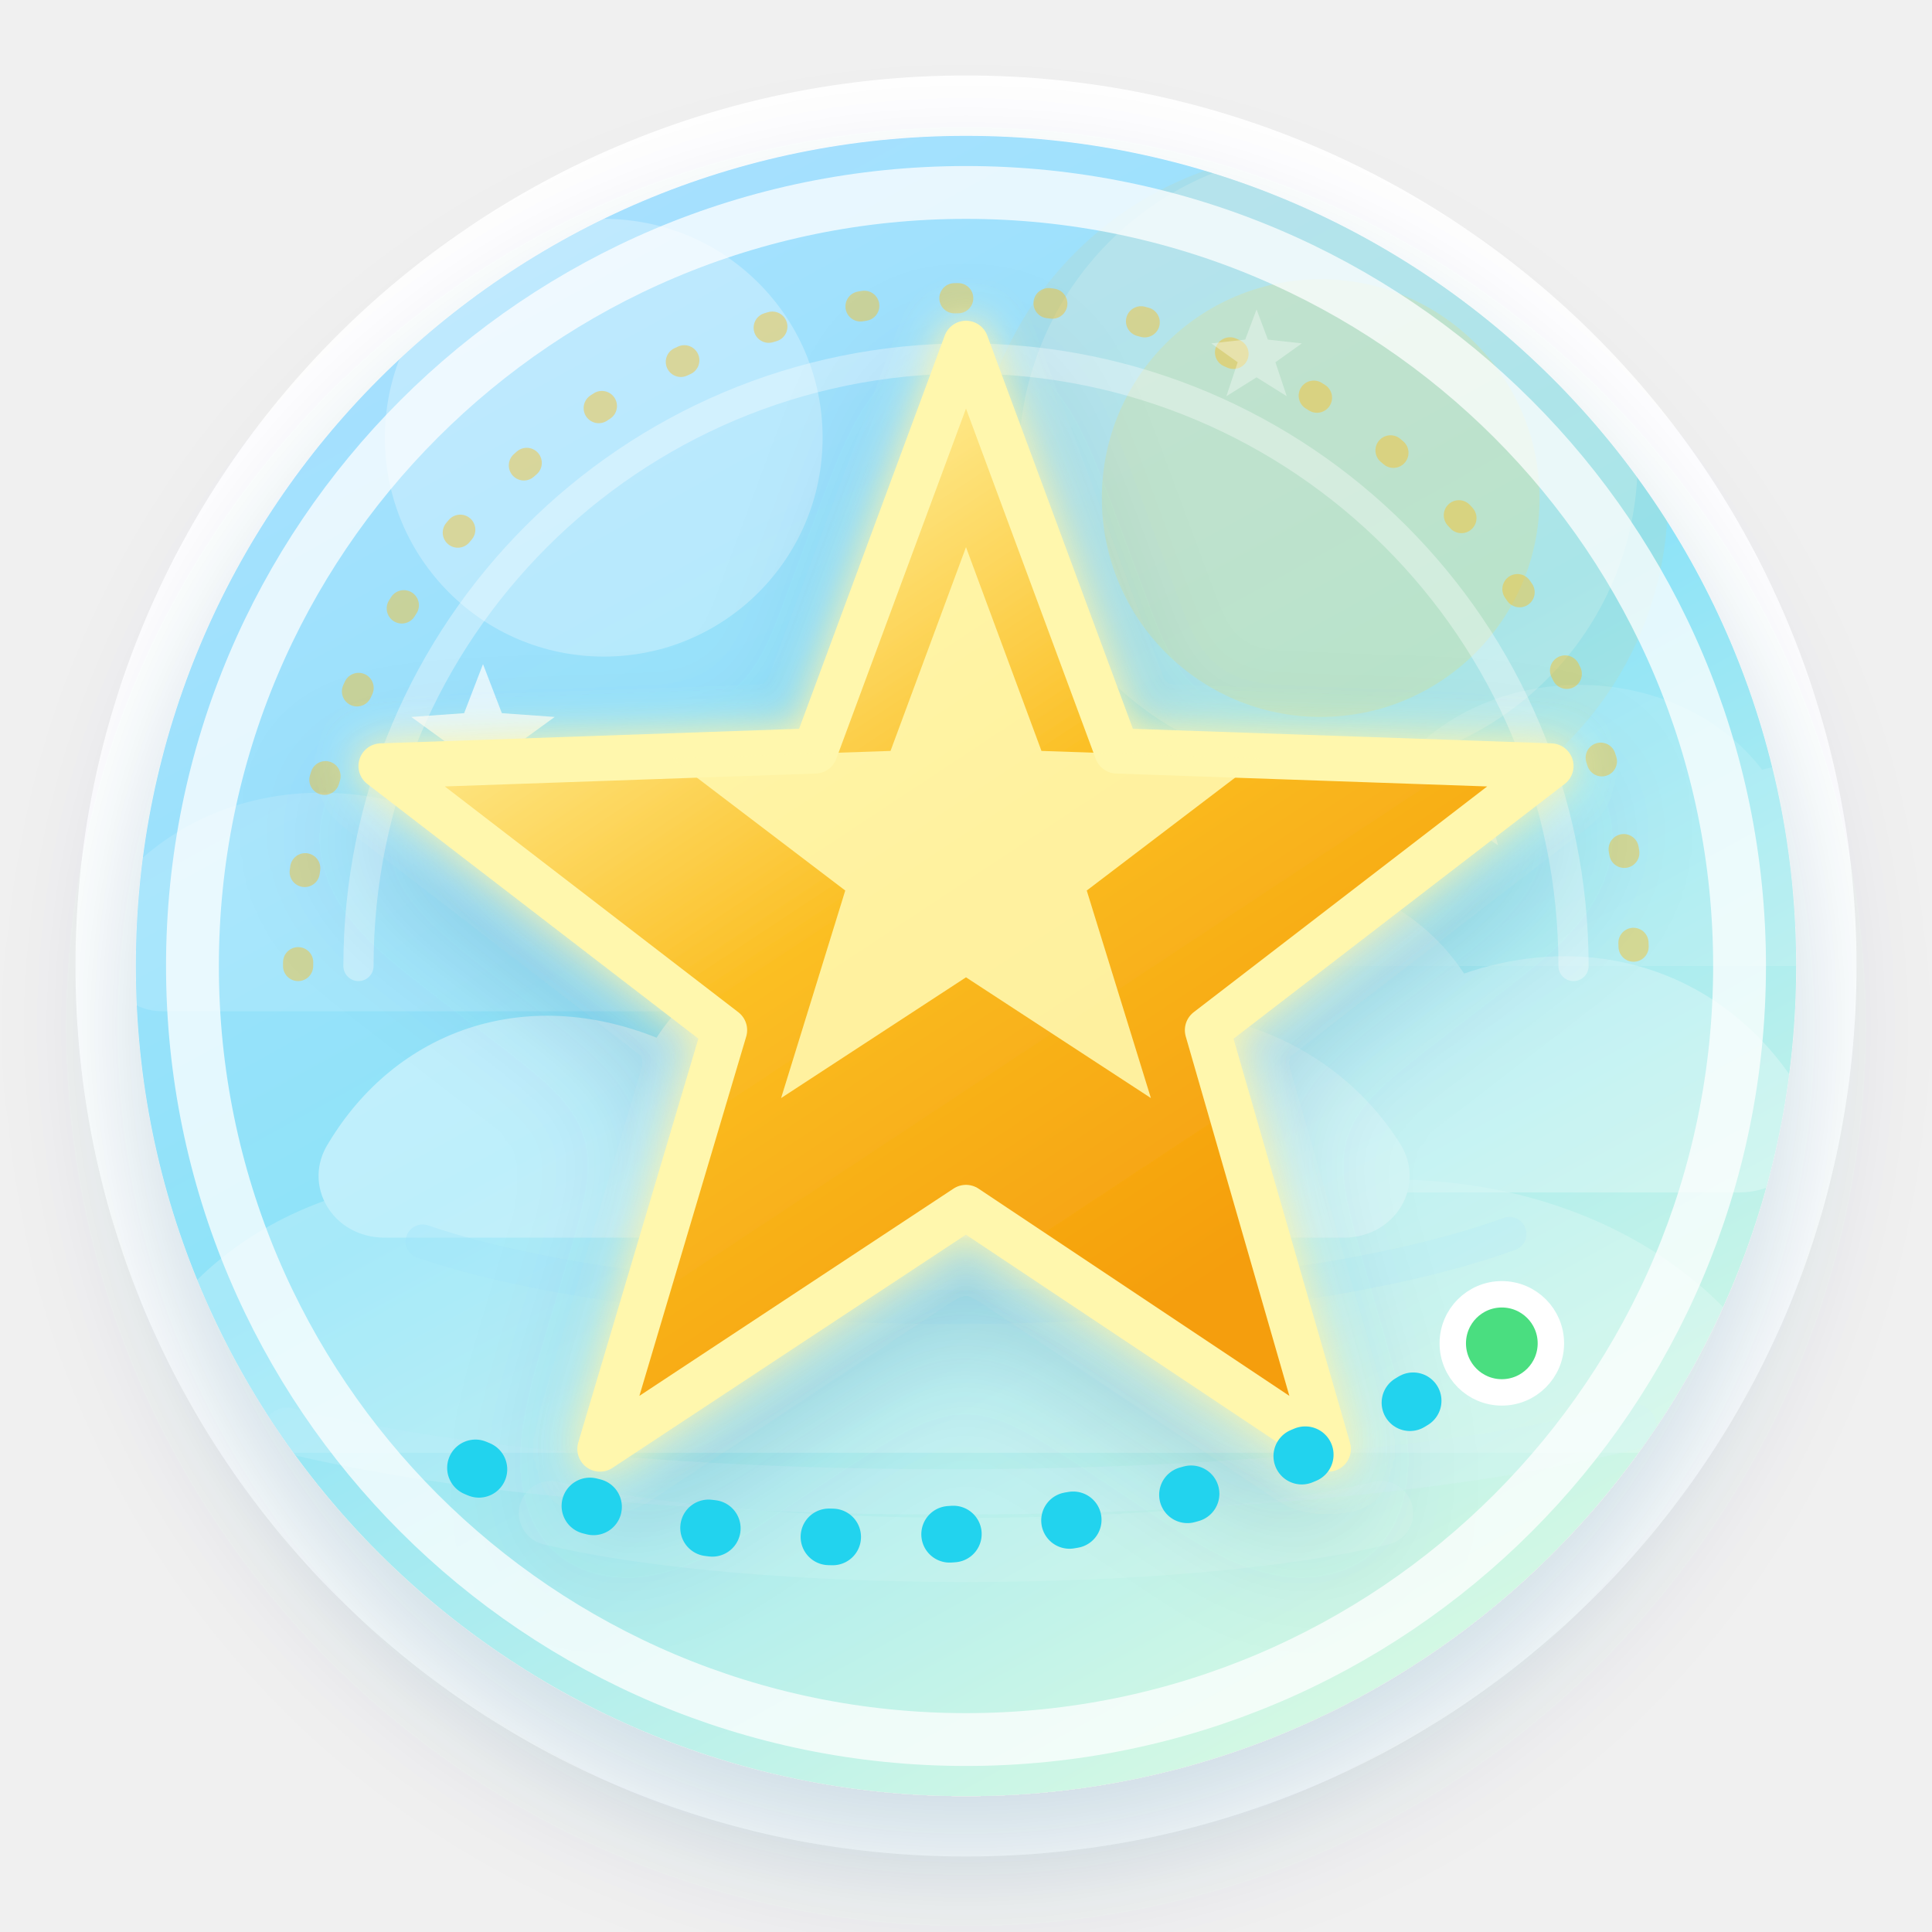
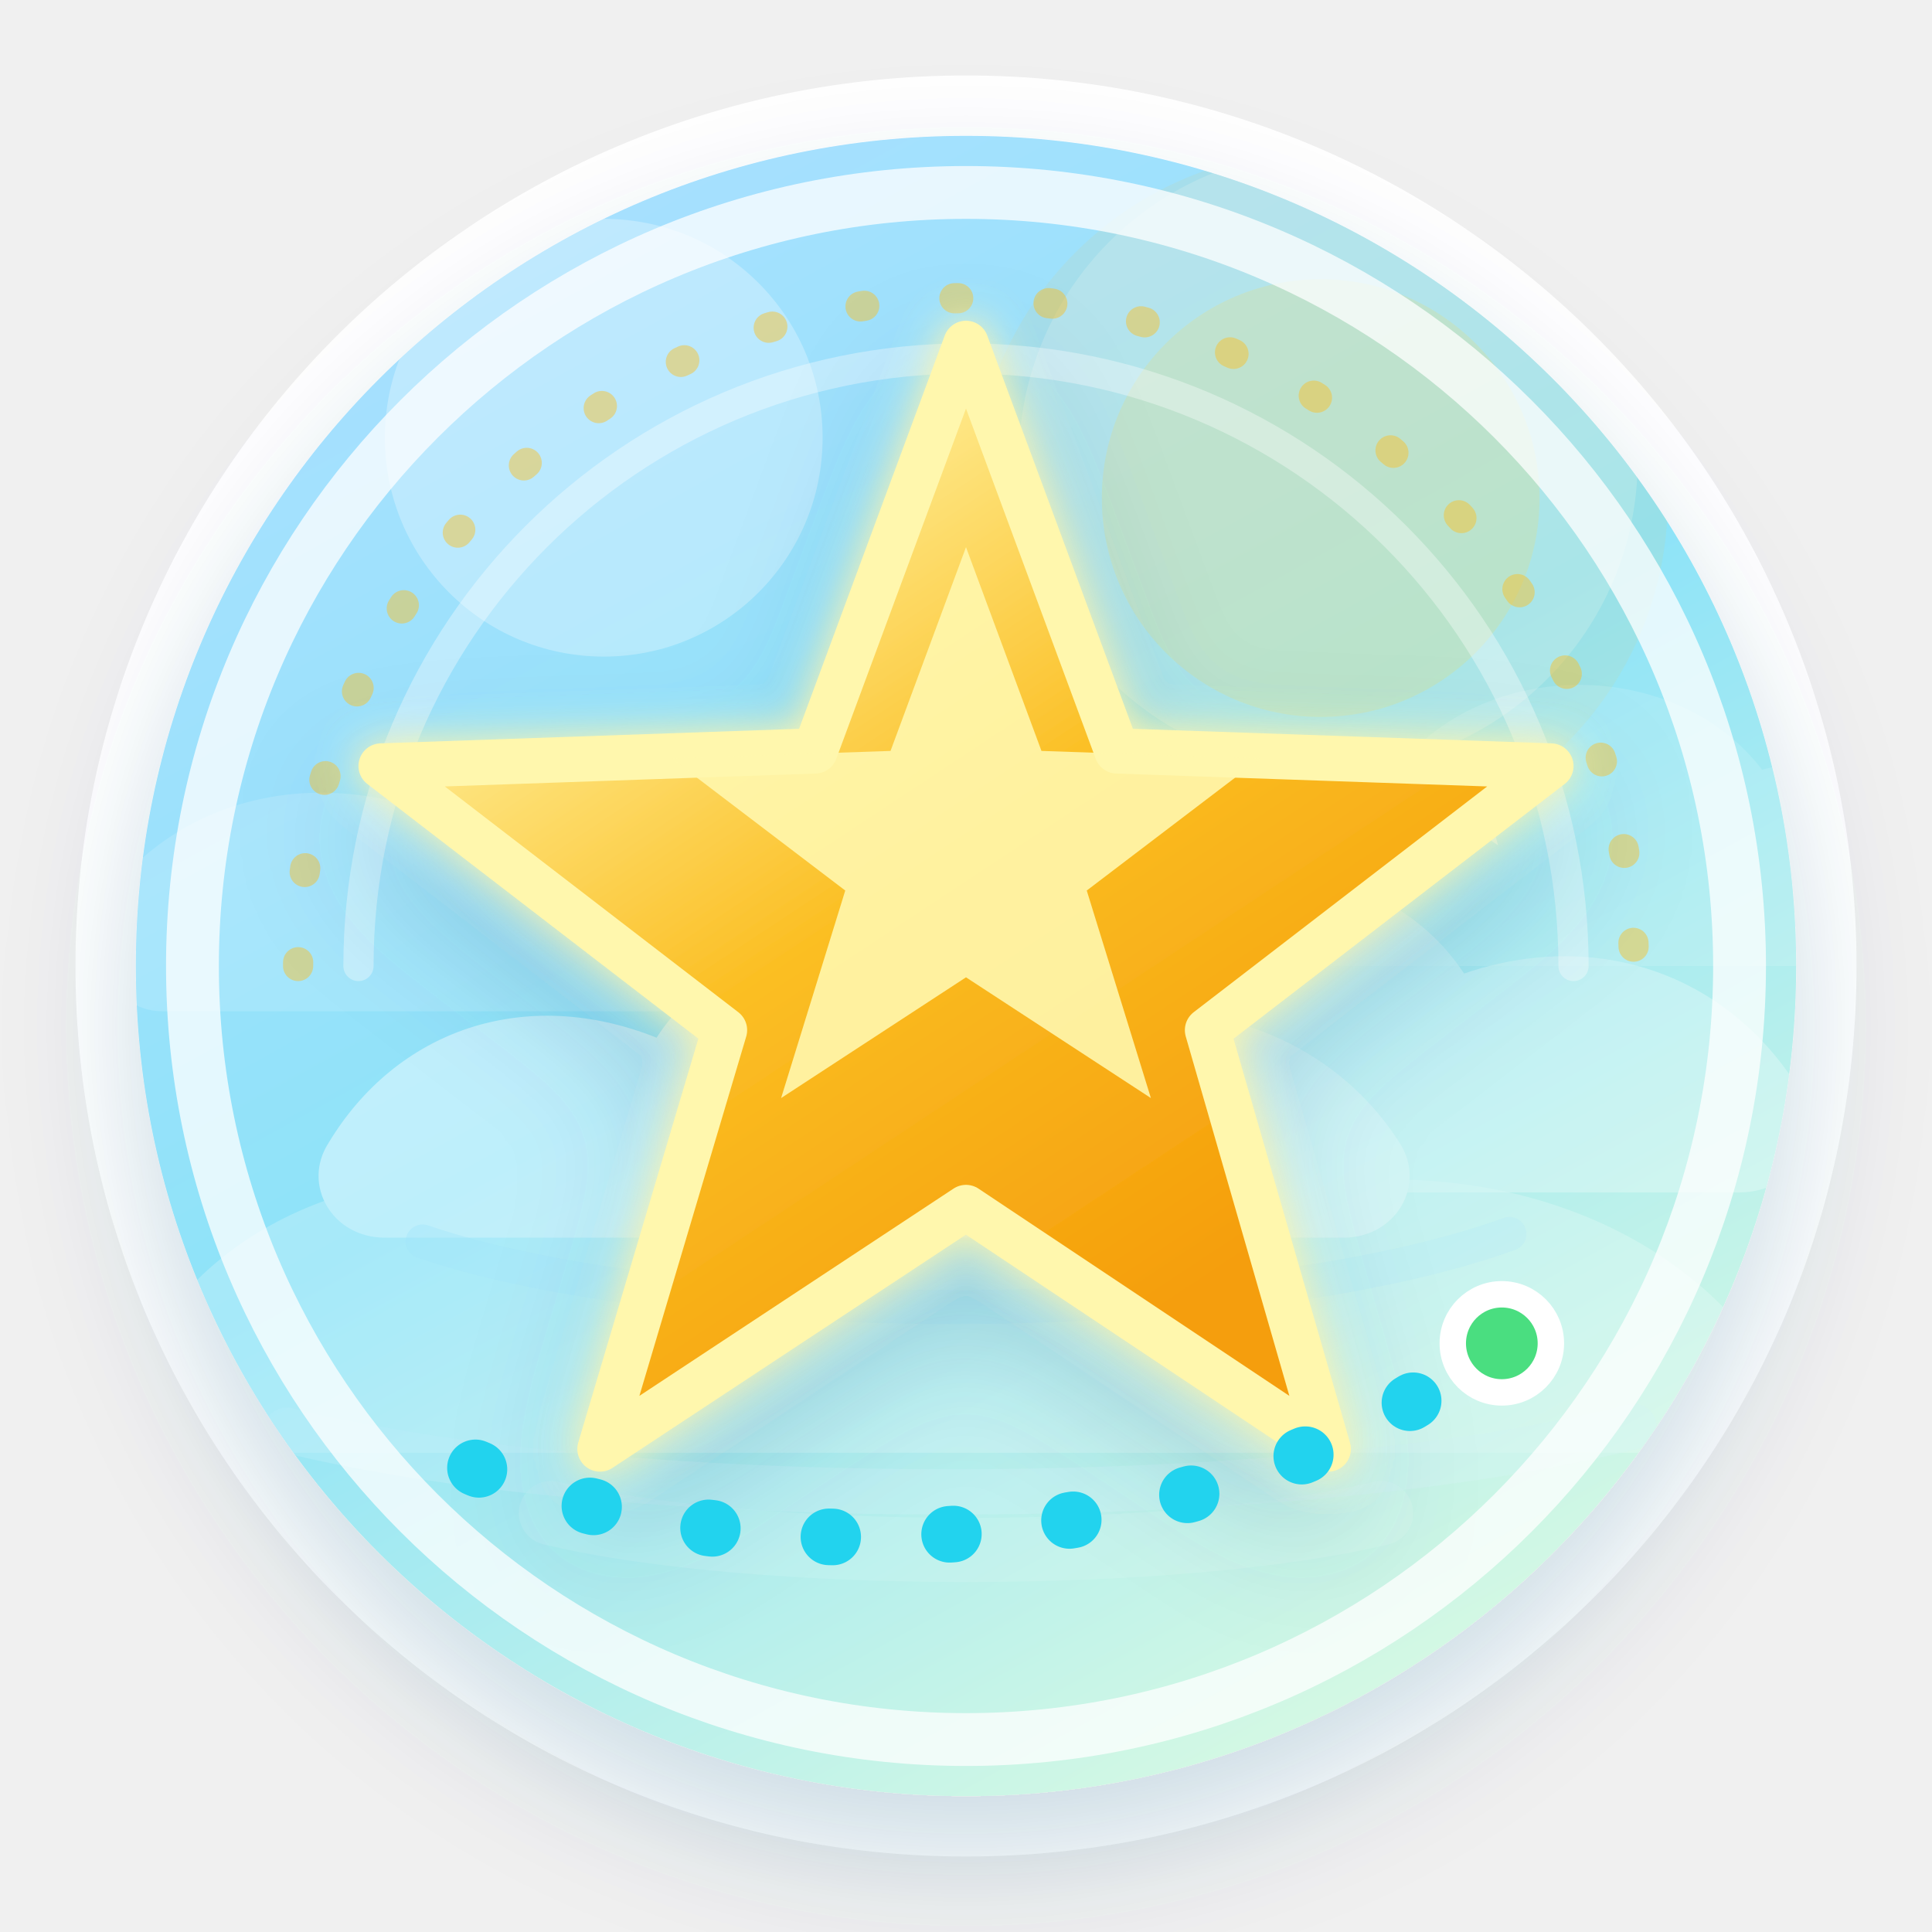
<svg xmlns="http://www.w3.org/2000/svg" viewBox="0 0 512 512" role="img" aria-labelledby="title desc">
  <defs>
    <clipPath id="badgeClip">
      <circle cx="256" cy="256" r="220" />
    </clipPath>
    <linearGradient id="sky" x1="140" y1="50" x2="365" y2="458" gradientUnits="userSpaceOnUse">
      <stop offset="0" stop-color="#a8e0ff" />
      <stop offset=".48" stop-color="#8ee3f8" />
      <stop offset="1" stop-color="#d6f9e3" />
    </linearGradient>
    <linearGradient id="star" x1="181" y1="110" x2="329" y2="334" gradientUnits="userSpaceOnUse">
      <stop offset="0" stop-color="#fff7ad" />
      <stop offset=".5" stop-color="#fbbf24" />
      <stop offset="1" stop-color="#f59e0b" />
    </linearGradient>
    <filter id="softShadow" x="-20%" y="-20%" width="140%" height="145%">
      <feDropShadow dx="0" dy="16" stdDeviation="17" flood-color="#0f4c81" flood-opacity=".2" />
    </filter>
    <filter id="glow" x="-50%" y="-50%" width="200%" height="200%">
      <feGaussianBlur stdDeviation="5" result="blur" />
      <feMerge>
        <feMergeNode in="blur" />
        <feMergeNode in="SourceGraphic" />
      </feMerge>
    </filter>
  </defs>
  <circle cx="256" cy="256" r="236" fill="#ffffff" />
  <circle cx="256" cy="256" r="220" fill="url(#sky)" filter="url(#softShadow)" />
  <g clip-path="url(#badgeClip)">
    <circle cx="160" cy="116" r="58" fill="#ffffff" opacity=".28" />
    <circle cx="352" cy="122" r="82" fill="#ffffff" opacity=".18" />
    <circle cx="350" cy="132" r="58" fill="#fde047" opacity=".18" />
    <circle cx="350" cy="132" r="92" fill="#fbbf24" opacity=".08" />
    <g opacity=".42">
      <path d="M28 238c20-27 57-36 93-20 24-31 76-31 100 1 34-12 70-2 88 26 6 10-1 23-14 23H43c-14 0-22-18-15-30z" fill="#ffffff" opacity=".34" />
      <path d="M278 226c19-28 56-38 92-22 23-30 74-30 97 0 28-8 57 1 73 24 8 12-1 28-16 28H293c-14 0-22-18-15-30z" fill="#ffffff" opacity=".3" />
      <path d="M87 303c18-30 52-42 87-28 22-34 74-34 96 1 37-17 80-6 101 27 7 11-1 25-15 25H102c-14 0-22-14-15-25z" fill="#ffffff" />
      <path d="M196 286c19-31 54-43 91-29 23-34 78-34 101 1 35-12 70 0 89 31 7 12-1 27-16 27H211c-15 0-23-17-15-30z" fill="#ffffff" opacity=".66" />
      <path d="M43 350c25-35 77-49 128-29 34-43 112-43 145 1 55-20 113-7 144 28 12 14 2 35-17 35H60c-19 0-29-20-17-35z" fill="#ffffff" opacity=".5" />
      <path d="M146 401c54 13 166 13 220 0" fill="none" stroke="#ffffff" stroke-width="17" stroke-linecap="round" opacity=".24" />
      <path d="M112 329c67 23 216 24 288-2" fill="none" stroke="#bae6fd" stroke-width="9" stroke-linecap="round" opacity=".42" />
      <path d="M76 379c89 22 267 22 357-1" fill="none" stroke="#e0f2fe" stroke-width="12" stroke-linecap="round" opacity=".46" />
    </g>
    <path d="M95 256a161 161 0 0 1 322 0" fill="none" stroke="#ffffff" stroke-width="8" stroke-linecap="round" opacity=".35" />
    <path d="M79 256a177 177 0 0 1 354 0" fill="none" stroke="#fbbf24" stroke-width="8" stroke-linecap="round" opacity=".45" stroke-dasharray="1 24" />
    <g fill="#ffffff" opacity=".72">
-       <path d="M128 176l5 13 14 1-11 8 4 14-12-8-12 8 4-14-11-8 14-1z" />
      <path d="M388 196l4 10 11 1-9 6 3 11-9-6-9 6 3-11-9-6 11-1z" opacity=".62" />
-       <path d="M333 82l3 8 9 1-7 5 3 9-8-5-8 5 3-9-7-5 9-1z" opacity=".48" />
    </g>
    <g filter="url(#softShadow)">
      <path d="M256 91l40 108 115 4-91 70 32 111-96-64-97 64 33-111-91-70 115-4z" fill="url(#star)" stroke="#fff7ad" stroke-width="12" stroke-linejoin="round" filter="url(#glow)" />
      <path d="M256 145l20 54 58 2-46 35 17 55-49-32-49 32 17-55-46-35 58-2z" fill="#fff7ad" opacity=".9" />
    </g>
    <path d="M126 389c69 30 197 26 269-32" fill="none" stroke="#22d3ee" stroke-width="15" stroke-linecap="round" stroke-dasharray="1 31" />
    <circle cx="398" cy="356" r="13" fill="#4ade80" stroke="#ffffff" stroke-width="7" />
  </g>
  <circle cx="256" cy="256" r="205" fill="none" stroke="#ffffff" stroke-width="14" opacity=".75" />
</svg>
